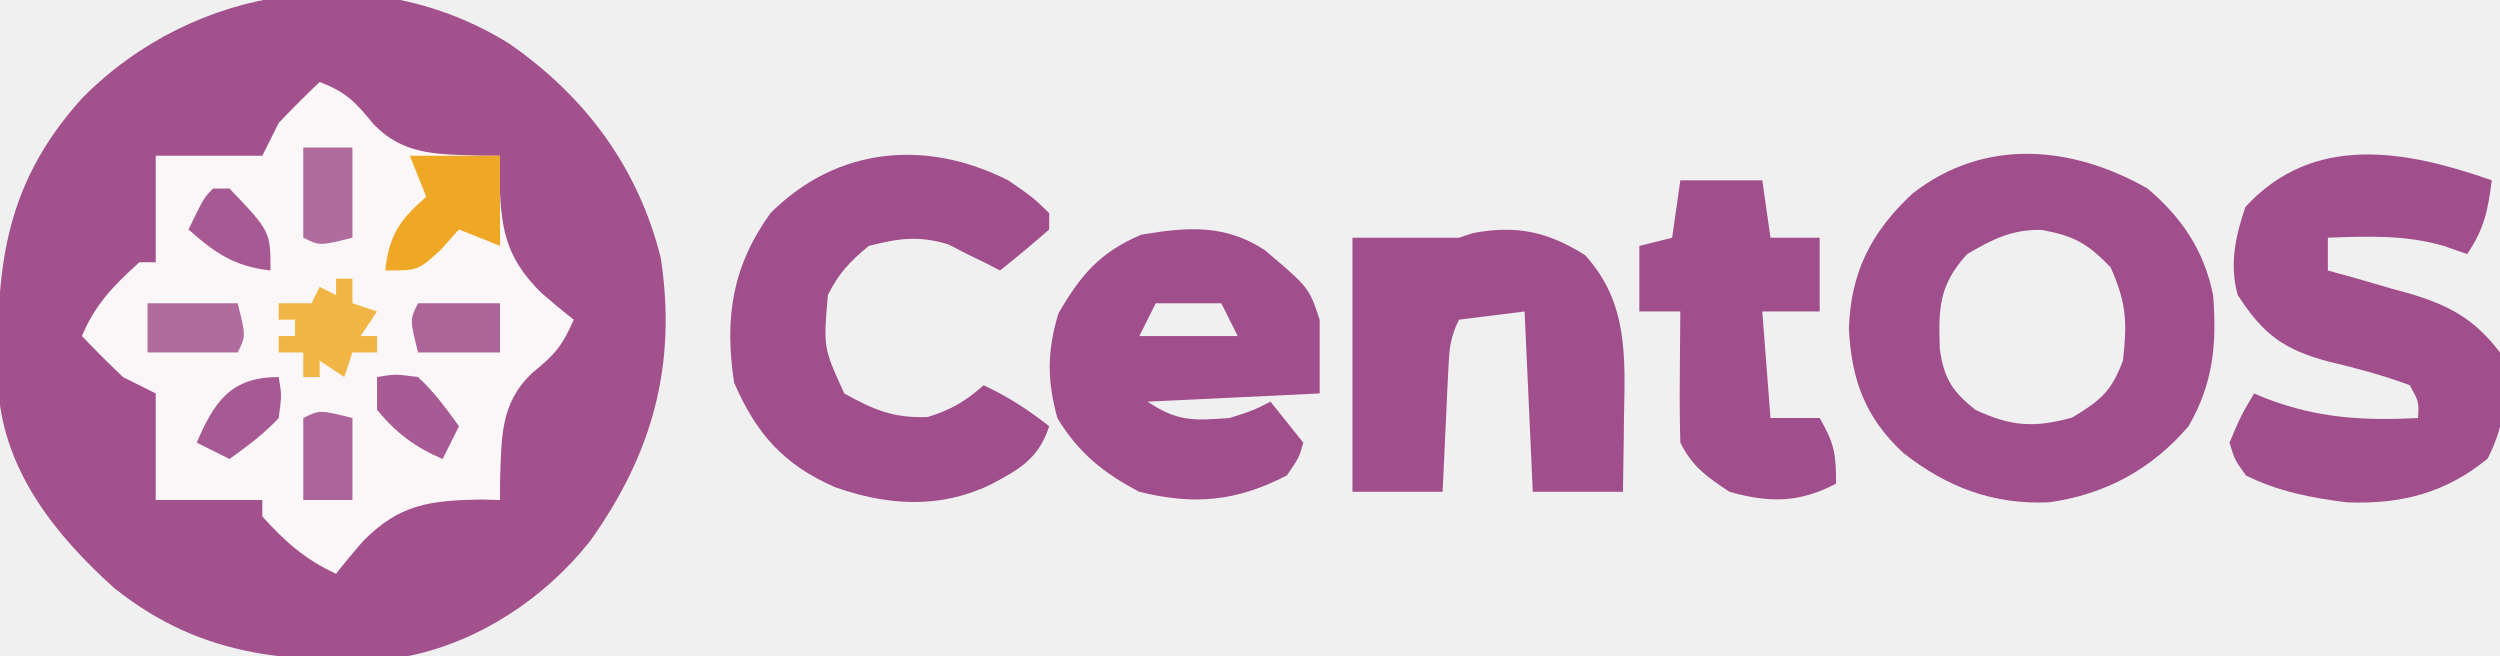
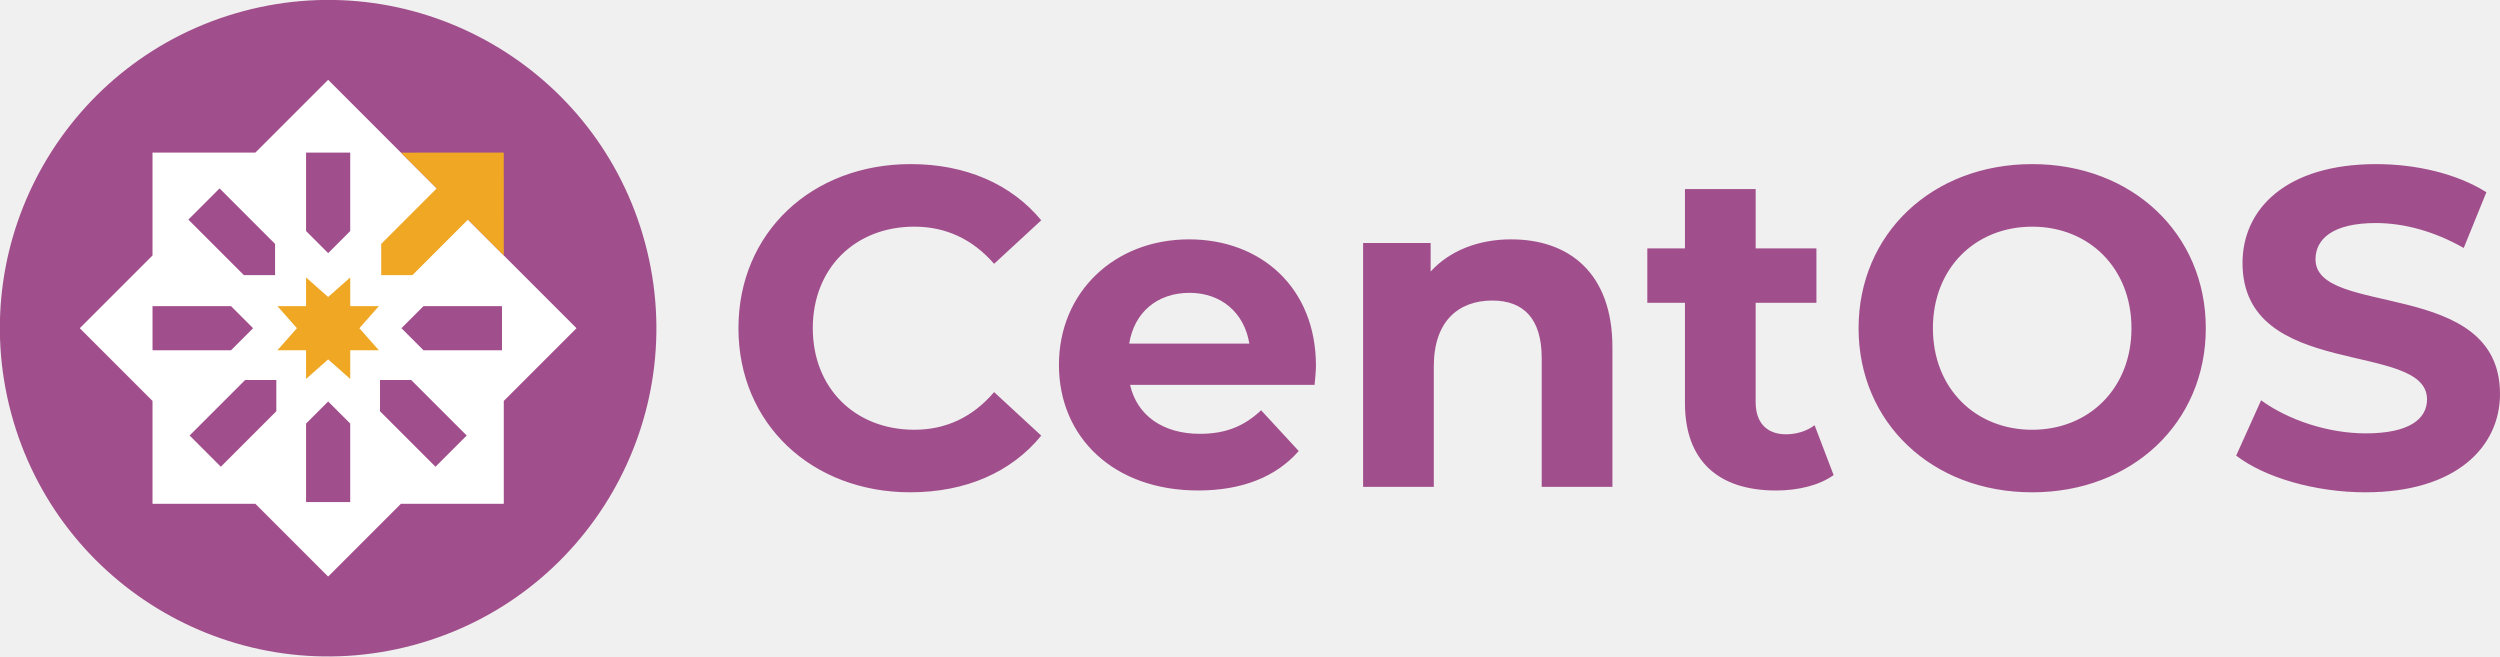
- <svg xmlns="http://www.w3.org/2000/svg" version="1.1" width="305" height="80">
-   <path d="M0 0 C9.279 6.42 15.747 15.125 18.496 26.156 C20.477 39.215 17.485 50.017 9.879 60.68 C4.455 67.545 -3.49 72.877 -12.121 74.68 C-25.766 75.813 -37.262 75.204 -48.242 66.375 C-55.292 60.014 -61.485 52.339 -62.298 42.548 C-62.68 28.313 -62.049 17.683 -52.121 6.68 C-38.449 -7.191 -16.828 -10.475 0 0 Z " fill="#A2518D" transform="translate(62.12109,5.320312)" />
-   <path d="M0 0 C3.163 1.216 4.288 2.353 6.5 5.062 C10.203 9.005 14.423 8.804 19.586 8.992 C20.383 8.995 21.179 8.997 22 9 C21.979 9.773 21.959 10.547 21.938 11.344 C22.061 17.571 22.501 21.277 27.062 25.75 C28.35 26.863 29.655 27.958 31 29 C29.611 32.166 28.757 33.198 25.938 35.5 C21.995 39.203 22.196 43.423 22.008 48.586 C22.005 49.383 22.003 50.179 22 51 C21.227 50.979 20.453 50.959 19.656 50.938 C13.429 51.061 9.723 51.501 5.25 56.062 C4.137 57.35 3.042 58.655 2 60 C-1.767 58.261 -4.212 56.097 -7 53 C-7 52.34 -7 51.68 -7 51 C-11.29 51 -15.58 51 -20 51 C-20 46.71 -20 42.42 -20 38 C-21.32 37.34 -22.64 36.68 -24 36 C-25.705 34.373 -27.379 32.711 -29 31 C-27.444 27.181 -25.044 24.74 -22 22 C-21.34 22 -20.68 22 -20 22 C-20 17.71 -20 13.42 -20 9 C-15.71 9 -11.42 9 -7 9 C-6.34 7.68 -5.68 6.36 -5 5 C-3.373 3.295 -1.711 1.621 0 0 Z " fill="#FBF7F8" transform="translate(39,10)" />
-   <path d="M0 0 C4.21 3.578 6.885 7.538 8 13 C8.474 18.882 8.02 23.828 5 29 C0.516 34.255 -5.181 37.324 -12.004 38.281 C-18.817 38.601 -24.487 36.435 -29.812 32.25 C-34.451 27.929 -36.13 23.333 -36.438 17.062 C-36.186 10.158 -33.715 5.313 -28.688 0.625 C-19.922 -6.238 -9.233 -5.265 0 0 Z M-22 8 C-25.458 11.741 -25.521 14.666 -25.34 19.59 C-24.832 23.19 -23.835 24.732 -21 27 C-16.678 29.025 -13.813 29.226 -9.188 27.938 C-5.701 25.818 -4.433 24.793 -3 21 C-2.474 16.266 -2.567 13.974 -4.5 9.625 C-7.285 6.701 -9.005 5.771 -12.906 5.051 C-16.513 4.963 -18.944 6.202 -22 8 Z " fill="#A14F8C" transform="translate(262,23)" />
-   <path d="M0 0 C-0.498 3.735 -0.875 5.812 -3 9 C-3.949 8.67 -4.897 8.34 -5.875 8 C-10.554 6.636 -15.168 6.825 -20 7 C-20 8.32 -20 9.64 -20 11 C-18.903 11.303 -17.806 11.606 -16.676 11.918 C-15.221 12.34 -13.767 12.764 -12.312 13.188 C-11.591 13.384 -10.87 13.581 -10.127 13.783 C-5.268 15.225 -2.177 16.844 1 21 C2.154 25.587 1.637 29.752 -0.5 33.938 C-5.594 38.14 -11.066 39.54 -17.621 39.289 C-21.879 38.772 -26.157 37.947 -30 36 C-31.371 34.094 -31.371 34.094 -32 32 C-30.625 28.75 -30.625 28.75 -29 26 C-28.478 26.217 -27.956 26.433 -27.418 26.656 C-21.157 29.025 -15.652 29.336 -9 29 C-8.89 27.035 -8.89 27.035 -10 25 C-13.292 23.775 -16.513 22.919 -19.922 22.109 C-25.432 20.631 -27.858 18.816 -31 14 C-32.019 10.293 -31.297 6.871 -30.062 3.25 C-21.732 -5.837 -10.391 -3.645 0 0 Z " fill="#A14F8C" transform="translate(304,22)" />
-   <path d="M0 0 C3 2.062 3 2.062 5 4 C5 4.66 5 5.32 5 6 C3.041 7.714 1.041 9.384 -1 11 C-1.557 10.711 -2.114 10.422 -2.688 10.125 C-3.451 9.754 -4.214 9.383 -5 9 C-5.763 8.608 -6.526 8.216 -7.312 7.812 C-10.933 6.718 -13.351 7.071 -17 8 C-19.318 9.891 -20.669 11.338 -22 14 C-22.553 20.419 -22.553 20.419 -20 26 C-16.402 28.006 -13.952 29.037 -9.812 28.875 C-6.966 27.989 -5.219 26.963 -3 25 C-0.046 26.372 2.44 27.989 5 30 C3.711 34.011 1.27 35.326 -2.277 37.184 C-8.462 40.114 -14.792 39.669 -21.125 37.438 C-27.403 34.695 -30.736 30.913 -33.438 24.688 C-34.64 16.803 -33.678 10.497 -29 4 C-20.872 -4.128 -9.987 -5.047 0 0 Z " fill="#A14F8C" transform="translate(123,22)" />
-   <path d="M0 0 C5.265 5.766 4.897 12.395 4.75 19.812 C4.741 20.687 4.732 21.562 4.723 22.463 C4.699 24.6 4.663 26.738 4.625 28.875 C0.995 28.875 -2.635 28.875 -6.375 28.875 C-6.705 21.615 -7.035 14.355 -7.375 6.875 C-10.015 7.205 -12.655 7.535 -15.375 7.875 C-16.522 10.168 -16.572 11.674 -16.691 14.227 C-16.733 15.077 -16.775 15.928 -16.818 16.805 C-16.858 17.694 -16.897 18.584 -16.938 19.5 C-16.981 20.397 -17.024 21.294 -17.068 22.219 C-17.175 24.437 -17.275 26.656 -17.375 28.875 C-21.005 28.875 -24.635 28.875 -28.375 28.875 C-28.375 18.645 -28.375 8.415 -28.375 -2.125 C-24.042 -2.125 -19.708 -2.125 -15.375 -2.125 C-14.818 -2.311 -14.261 -2.496 -13.688 -2.688 C-8.321 -3.703 -4.508 -2.838 0 0 Z " fill="#A14F8C" transform="translate(193.375,31.125)" />
-   <path d="M0 0 C5.376 4.549 5.376 4.549 6.684 8.473 C6.684 11.443 6.684 14.413 6.684 17.473 C-3.711 17.968 -3.711 17.968 -14.316 18.473 C-10.601 20.95 -8.717 20.776 -4.316 20.473 C-1.483 19.575 -1.483 19.575 0.684 18.473 C2.004 20.123 3.324 21.773 4.684 23.473 C4.184 25.285 4.184 25.285 2.684 27.473 C-3.454 30.651 -8.591 31.131 -15.316 29.473 C-19.658 27.222 -22.792 24.679 -25.316 20.473 C-26.591 15.839 -26.576 12.337 -25.191 7.723 C-22.477 3.017 -20.121 0.236 -15.066 -1.902 C-9.493 -2.831 -4.876 -3.215 0 0 Z M-13.316 6.473 C-13.976 7.793 -14.636 9.113 -15.316 10.473 C-11.356 10.473 -7.396 10.473 -3.316 10.473 C-3.976 9.153 -4.636 7.833 -5.316 6.473 C-7.956 6.473 -10.596 6.473 -13.316 6.473 Z " fill="#A14F8C" transform="translate(154.3164,30.52734)" />
-   <path d="M0 0 C3.3 0 6.6 0 10 0 C10.33 2.31 10.66 4.62 11 7 C12.98 7 14.96 7 17 7 C17 9.97 17 12.94 17 16 C14.69 16 12.38 16 10 16 C10.33 20.29 10.66 24.58 11 29 C12.98 29 14.96 29 17 29 C18.765 32.088 19 33.233 19 37 C14.533 39.373 10.772 39.359 6 38 C3.239 36.179 1.479 34.958 0 32 C-0.072 29.282 -0.093 26.591 -0.062 23.875 C-0.058 23.121 -0.053 22.367 -0.049 21.59 C-0.037 19.727 -0.019 17.863 0 16 C-1.65 16 -3.3 16 -5 16 C-5 13.36 -5 10.72 -5 8 C-3.68 7.67 -2.36 7.34 -1 7 C-0.67 4.69 -0.34 2.38 0 0 Z " fill="#A14F8C" transform="translate(205,22)" />
-   <path d="M0 0 C3.63 0 7.26 0 11 0 C11 3.63 11 7.26 11 11 C8.525 10.01 8.525 10.01 6 9 C5.258 9.825 4.515 10.65 3.75 11.5 C1 14 1 14 -3 14 C-2.521 9.686 -1.254 7.834 2 5 C1.34 3.35 0.68 1.7 0 0 Z " fill="#EFA825" transform="translate(50,19)" />
-   <path d="M0 0 C0.66 0 1.32 0 2 0 C2 0.99 2 1.98 2 3 C2.99 3.33 3.98 3.66 5 4 C4.01 5.485 4.01 5.485 3 7 C3.66 7 4.32 7 5 7 C5 7.66 5 8.32 5 9 C4.01 9 3.02 9 2 9 C1.67 9.99 1.34 10.98 1 12 C0.01 11.34 -0.98 10.68 -2 10 C-2 10.66 -2 11.32 -2 12 C-2.66 12 -3.32 12 -4 12 C-4 11.01 -4 10.02 -4 9 C-4.99 9 -5.98 9 -7 9 C-7 8.34 -7 7.68 -7 7 C-6.34 7 -5.68 7 -5 7 C-5 6.34 -5 5.68 -5 5 C-5.66 5 -6.32 5 -7 5 C-7 4.34 -7 3.68 -7 3 C-5.68 3 -4.36 3 -3 3 C-2.67 2.34 -2.34 1.68 -2 1 C-1.34 1.33 -0.68 1.66 0 2 C0 1.34 0 0.68 0 0 Z " fill="#F1B546" transform="translate(41,34)" />
-   <path d="M0 0 C3.63 0 7.26 0 11 0 C12 4 12 4 11 6 C7.37 6 3.74 6 0 6 C0 4.02 0 2.04 0 0 Z " fill="#B06C9F" transform="translate(18,37)" />
-   <path d="M0 0 C1.98 0 3.96 0 6 0 C6 3.63 6 7.26 6 11 C2 12 2 12 0 11 C0 7.37 0 3.74 0 0 Z " fill="#B06C9F" transform="translate(37,18)" />
-   <path d="M0 0 C0 3.3 0 6.6 0 10 C-1.98 10 -3.96 10 -6 10 C-6 6.7 -6 3.4 -6 0 C-4 -1 -4 -1 0 0 Z " fill="#AC659A" transform="translate(43,51)" />
-   <path d="M0 0 C3.3 0 6.6 0 10 0 C10 1.98 10 3.96 10 6 C6.7 6 3.4 6 0 6 C-1 2 -1 2 0 0 Z " fill="#AC6499" transform="translate(51,37)" />
-   <path d="M0 0 C2.188 -0.375 2.188 -0.375 5 0 C6.99 1.84 8.39 3.792 10 6 C9.34 7.32 8.68 8.64 8 10 C4.634 8.557 2.335 6.835 0 4 C0 2.68 0 1.36 0 0 Z " fill="#A75A93" transform="translate(46,46)" />
-   <path d="M0 0 C0.375 2.188 0.375 2.188 0 5 C-1.84 6.99 -3.792 8.39 -6 10 C-7.32 9.34 -8.64 8.68 -10 8 C-7.809 2.888 -5.768 0 0 0 Z " fill="#A65992" transform="translate(34,46)" />
-   <path d="M0 0 C0.66 0 1.32 0 2 0 C7 5.238 7 5.238 7 10 C2.599 9.497 0.288 7.912 -3 5 C-1.125 1.125 -1.125 1.125 0 0 Z " fill="#A65992" transform="translate(26,23)" />
+ <svg xmlns="http://www.w3.org/2000/svg" width="609.392" height="160" viewBox="0 0 161.235 42.333">
+   <path d="M58.705 31.75c3.568 0 6.52-1.287 8.449-3.655l-3.04-2.807c-1.374 1.61-3.099 2.428-5.146 2.428-3.83 0-6.548-2.69-6.548-6.55s2.719-6.548 6.548-6.548c2.047 0 3.772.819 5.146 2.397l3.04-2.807c-1.93-2.338-4.881-3.625-8.419-3.625-6.374 0-11.11 4.415-11.11 10.584S52.36 31.75 58.705 31.75m26.166-8.157c0-5.058-3.566-8.156-8.186-8.156-4.795 0-8.39 3.391-8.39 8.097 0 4.678 3.538 8.099 8.976 8.099 2.835 0 5.028-.877 6.49-2.544l-2.427-2.63c-1.083 1.023-2.281 1.52-3.947 1.52-2.397 0-4.064-1.199-4.503-3.158h11.9c.029-.38.088-.878.088-1.228m-8.157-4.707c2.047 0 3.538 1.286 3.86 3.275h-7.748c.322-2.018 1.812-3.275 3.888-3.275m20.757-3.45c-2.134 0-3.976.731-5.204 2.076V15.67h-4.356v15.729h4.56v-7.776c0-2.895 1.58-4.24 3.772-4.24 2.017 0 3.187 1.17 3.187 3.713V31.4h4.56v-9.005c0-4.794-2.806-6.957-6.52-6.957m19.56 11.986c-.498.38-1.17.585-1.842.585-1.229 0-1.96-.731-1.96-2.076V19.53h3.919v-3.508h-3.918v-3.83h-4.561v3.83h-2.427v3.508h2.427v6.462c0 3.741 2.164 5.642 5.877 5.642 1.403 0 2.777-.322 3.712-.994zm14.033 4.327c6.431 0 11.197-4.473 11.197-10.583s-4.766-10.584-11.197-10.584c-6.462 0-11.197 4.503-11.197 10.584s4.735 10.583 11.197 10.583m0-4.034c-3.655 0-6.403-2.66-6.403-6.55 0-3.887 2.748-6.548 6.403-6.548s6.403 2.66 6.403 6.549c0 3.888-2.749 6.549-6.403 6.549m21.488 4.034c5.847 0 8.683-2.924 8.683-6.344 0-7.514-11.899-4.912-11.899-8.683 0-1.286 1.082-2.339 3.889-2.339 1.811 0 3.77.527 5.671 1.608l1.461-3.596c-1.9-1.198-4.53-1.813-7.104-1.813-5.818 0-8.624 2.895-8.624 6.374 0 7.6 11.9 4.97 11.9 8.8 0 1.256-1.141 2.192-3.948 2.192-2.456 0-5.028-.877-6.753-2.134l-1.608 3.567c1.813 1.403 5.087 2.368 8.332 2.368" aria-label="CentOS" style="font-weight:700;font-size:29.967px;line-height:1.25;font-family:Montserrat;-inkscape-font-specification:&quot;Montserrat Bold&quot;;fill:#a14f8c;fill-opacity:1;stroke-width:.749" />
+   <g transform="matrix(1.0529 0 0 1.05289 -387.492 265.985)">
+     <circle style="fill:#a14f8c;fill-opacity:1;stroke:none;stroke-width:1.323;stroke-linecap:round;stroke-miterlimit:4;stroke-dasharray:none;stroke-opacity:1;paint-order:fill markers stroke;stop-color:#000" cx="435.079" cy="-124.144" transform="rotate(-15)" r="20.103" />
+     <path style="fill:#fff;fill-opacity:1;stroke-width:7.937;stroke-linecap:round;paint-order:fill markers stroke;stop-color:#000" d="m384.257-249.617-3.875 3.875h-5.479v5.48l-3.875 3.875 3.875 3.874v5.48h5.48l3.874 3.875 3.875-3.875h5.48v-5.48l3.874-3.874-3.875-3.875-5.48-5.48zm1.176 3.875v4.18l-1.176 1.176-1.176-1.176v-4.18zm-6.959 1.908 2.956 2.957v1.662h-1.663l-2.956-2.956zm-3.571 6.27h4.18l1.176 1.177-1.176 1.176h-4.18zm14.434 0h4.18v2.353h-4.18l-1.176-1.176zm-9.503 3.937h1.663v1.663l-2.956 2.956-1.663-1.663zm7.184 0h1.663l2.956 2.956-1.663 1.663-2.956-2.956zm-2.76 1.143 1.175 1.176v4.18h-2.352v-4.18z" transform="translate(-53.772 39.325)scale(1.15)" />
+     <path style="fill:#efa724;fill-opacity:1;stroke-width:8.592;stroke-linecap:round;paint-order:fill markers stroke;stop-color:#000" d="m385.433-239.09-1.176 1.04-1.176-1.04v1.526h-1.526l1.039 1.177-1.04 1.176h1.527v1.526l1.176-1.04 1.176 1.04v-1.526h1.527l-1.04-1.176 1.04-1.177h-1.527z" transform="translate(-53.772 39.325)scale(1.15)" />
+     <path style="fill:#efa724;fill-opacity:1;stroke-width:6.142;stroke-linecap:round;paint-order:fill markers stroke;stop-color:#000" d="m388.135-245.738 1.905 1.905-2.956 2.956v1.663h1.663l2.956-2.956 1.911 1.911-.003-5.483z" transform="translate(-53.772 39.325)scale(1.15)" />
+   </g>
</svg>
